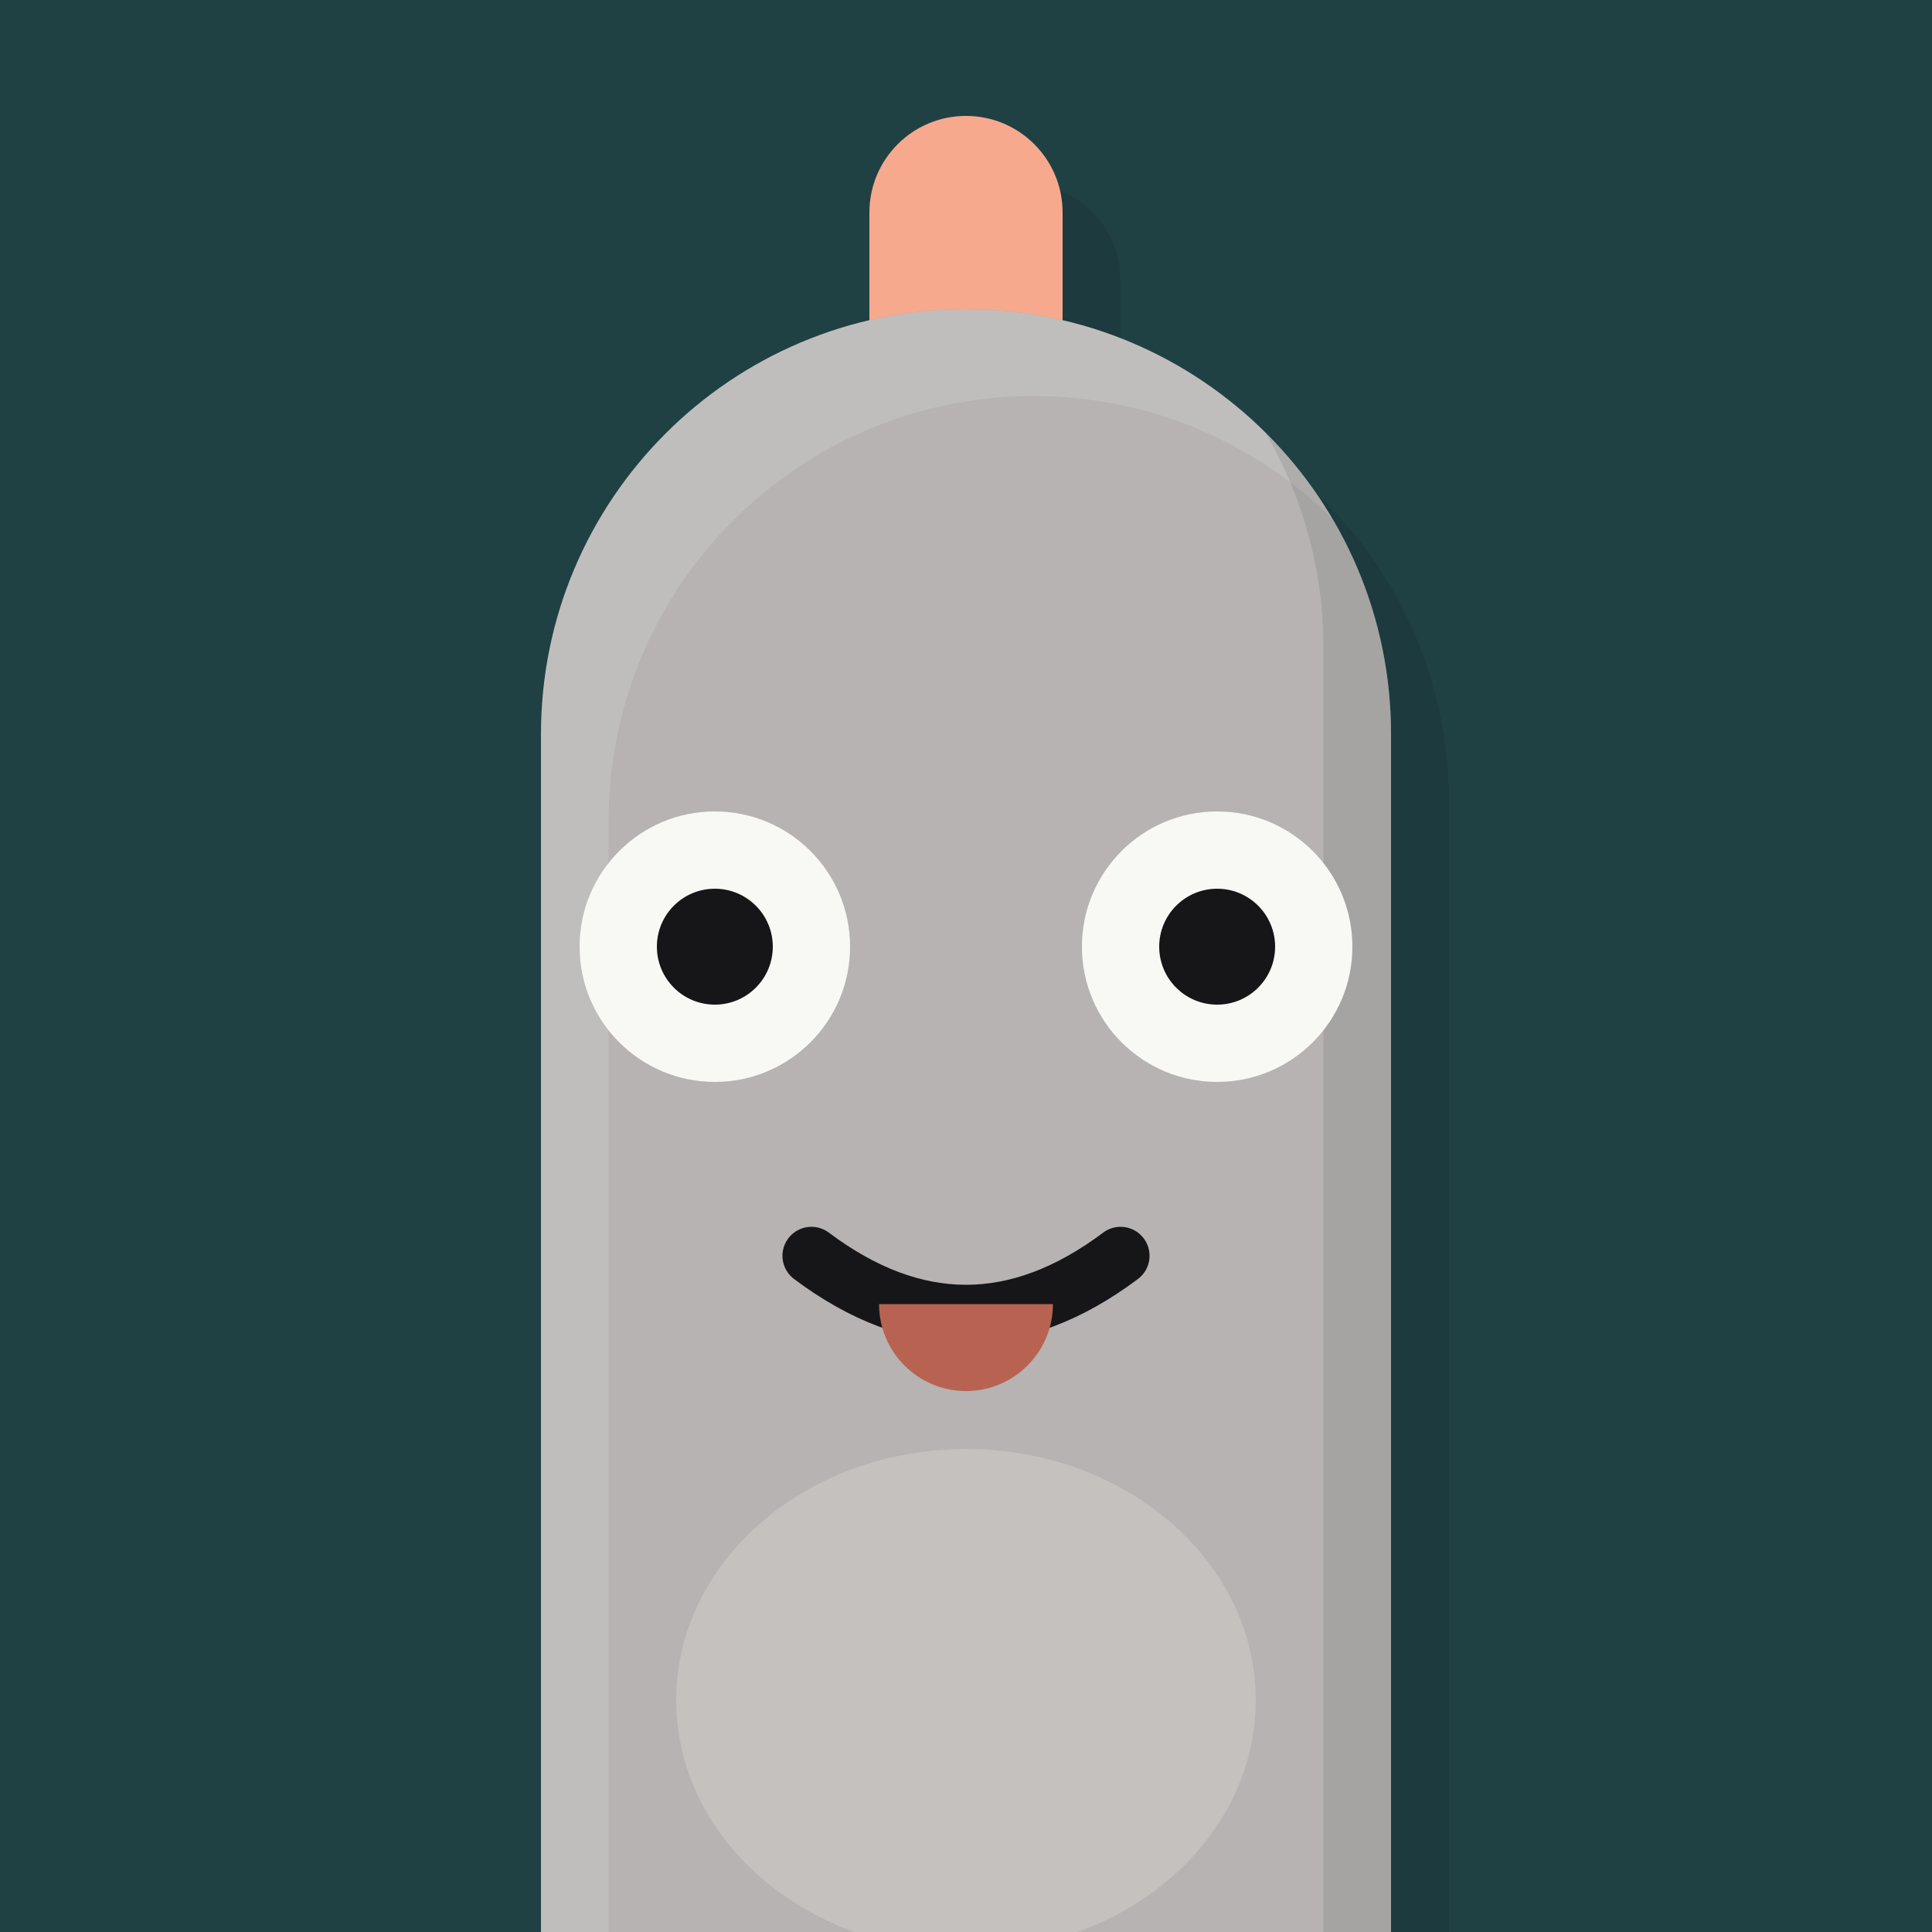
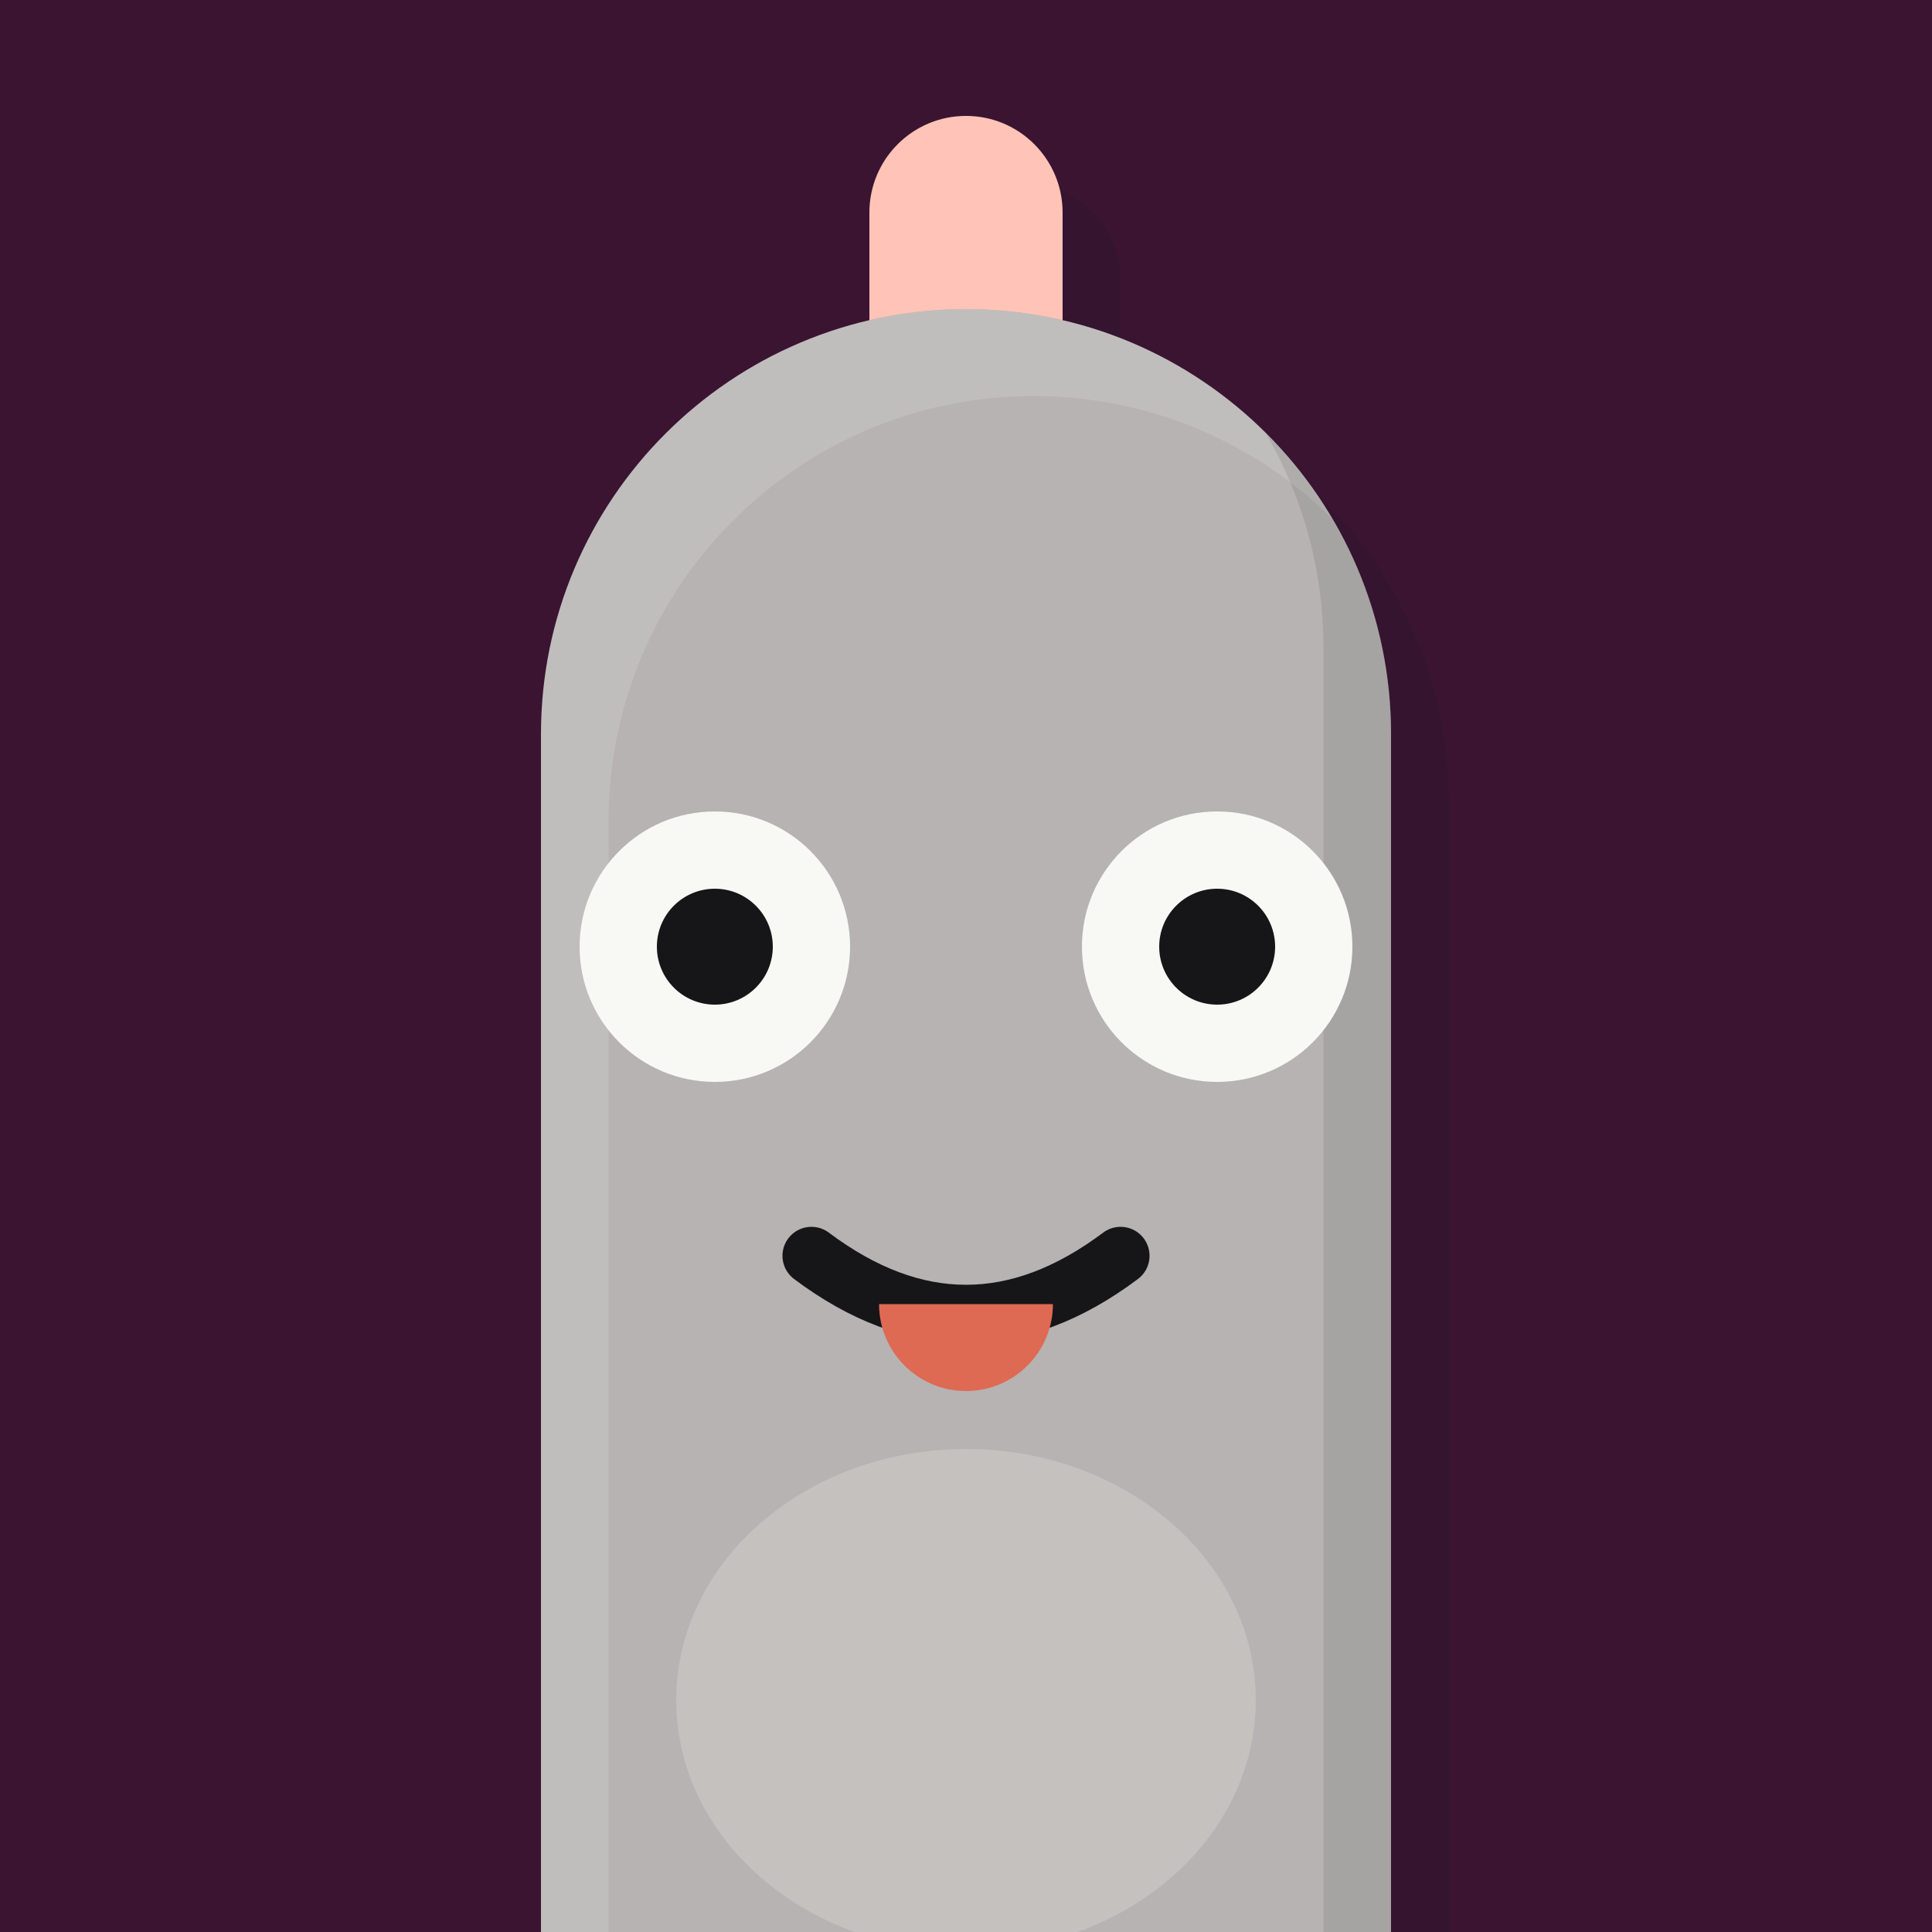
<svg xmlns="http://www.w3.org/2000/svg" viewBox="0 0 100 100" fill="none" shape-rendering="auto" aria-hidden="true">
  <defs>
    <g id="top-nub-441aded4">
      <g opacity=".15" transform="translate(-23 -6.5)">
        <rect x="45" y="14" width="10" height="36" rx="5" fill="#161619" />
      </g>
-       <rect x="19" y="4" width="10" height="36" rx="5" fill="#f7a98e" />
+       <rect x="19" y="4" width="10" height="36" rx="5" fill="#ffc4b7" />
    </g>
    <clipPath id="dbcrb-tower">
      <path d="M28 106V38a22 22 0 0 1 44 0v68Z" />
    </clipPath>
    <g id="body-tower-441aded4">
      <g class="dbcr-t">
        <use transform="translate(26 2)" href="#top-nub-441aded4" />
      </g>
      <path d="M31 109.5v-68a22 22 0 0 1 44 0v68Z" fill="#161619" opacity=".15" />
      <path d="M28 106V38a22 22 0 0 1 44 0v68Z" fill="#b6b3b2" />
      <g clip-path="url(#dbcrb-tower)">
        <path d="M28 106V38a22 22 0 0 1 44 0v68Zm3.5 4.5v-68a22 22 0 0 1 44 0v68Z" fill="#f8f8f4" opacity=".16" fill-rule="evenodd" />
        <path d="M28 106V38a22 22 0 0 1 44 0v68Zm-3.5-4.5v-68a22 22 0 0 1 44 0v68Z" fill="#161619" opacity=".1" fill-rule="evenodd" />
      </g>
    </g>
    <g id="pattern-belly-441aded4">
      <ellipse cx="16" cy="13" rx="15" ry="13" fill="#f8f8f4" opacity=".2" />
    </g>
    <g id="eyes-round-441aded4">
      <g class="dbcr-eb">
        <circle cx="10" cy="13" r="7" fill="#f8f8f4" />
        <circle cx="10" cy="13" r="3" fill="#161619" />
      </g>
      <g class="dbcr-eb">
        <circle cx="36" cy="13" r="7" fill="#f8f8f4" />
        <circle cx="36" cy="13" r="3" fill="#161619" />
      </g>
    </g>
    <g id="mouth-tongue-441aded4">
      <path d="M6 5q8 6 16 0" stroke="#161619" stroke-width="3" stroke-linecap="round" stroke-linejoin="round" />
-       <path d="M9.5 7.5a4.5 4.5 0 0 0 9 0Z" fill="#b86351" />
+       <path d="M9.5 7.5a4.5 4.5 0 0 0 9 0Z" fill="#de6a54" />
    </g>
    <g id="animation-none-441aded4" />
    <clipPath id="clip-441aded4">
      <rect width="100" height="100" rx="0" ry="0" />
    </clipPath>
  </defs>
  <g clip-path="url(#clip-441aded4)">
-     <rect width="100" height="100" fill="#1f4144" />
+     <rect width="100" height="100" fill="#3b1432" />
    <g class="dbcr-c">
      <use href="#body-tower-441aded4" />
      <use transform="translate(34 75)" href="#pattern-belly-441aded4" />
      <use transform="translate(27 36)" href="#eyes-round-441aded4" />
      <use transform="translate(36 60)" href="#mouth-tongue-441aded4" />
    </g>
    <use href="#animation-none-441aded4" />
  </g>
</svg>
